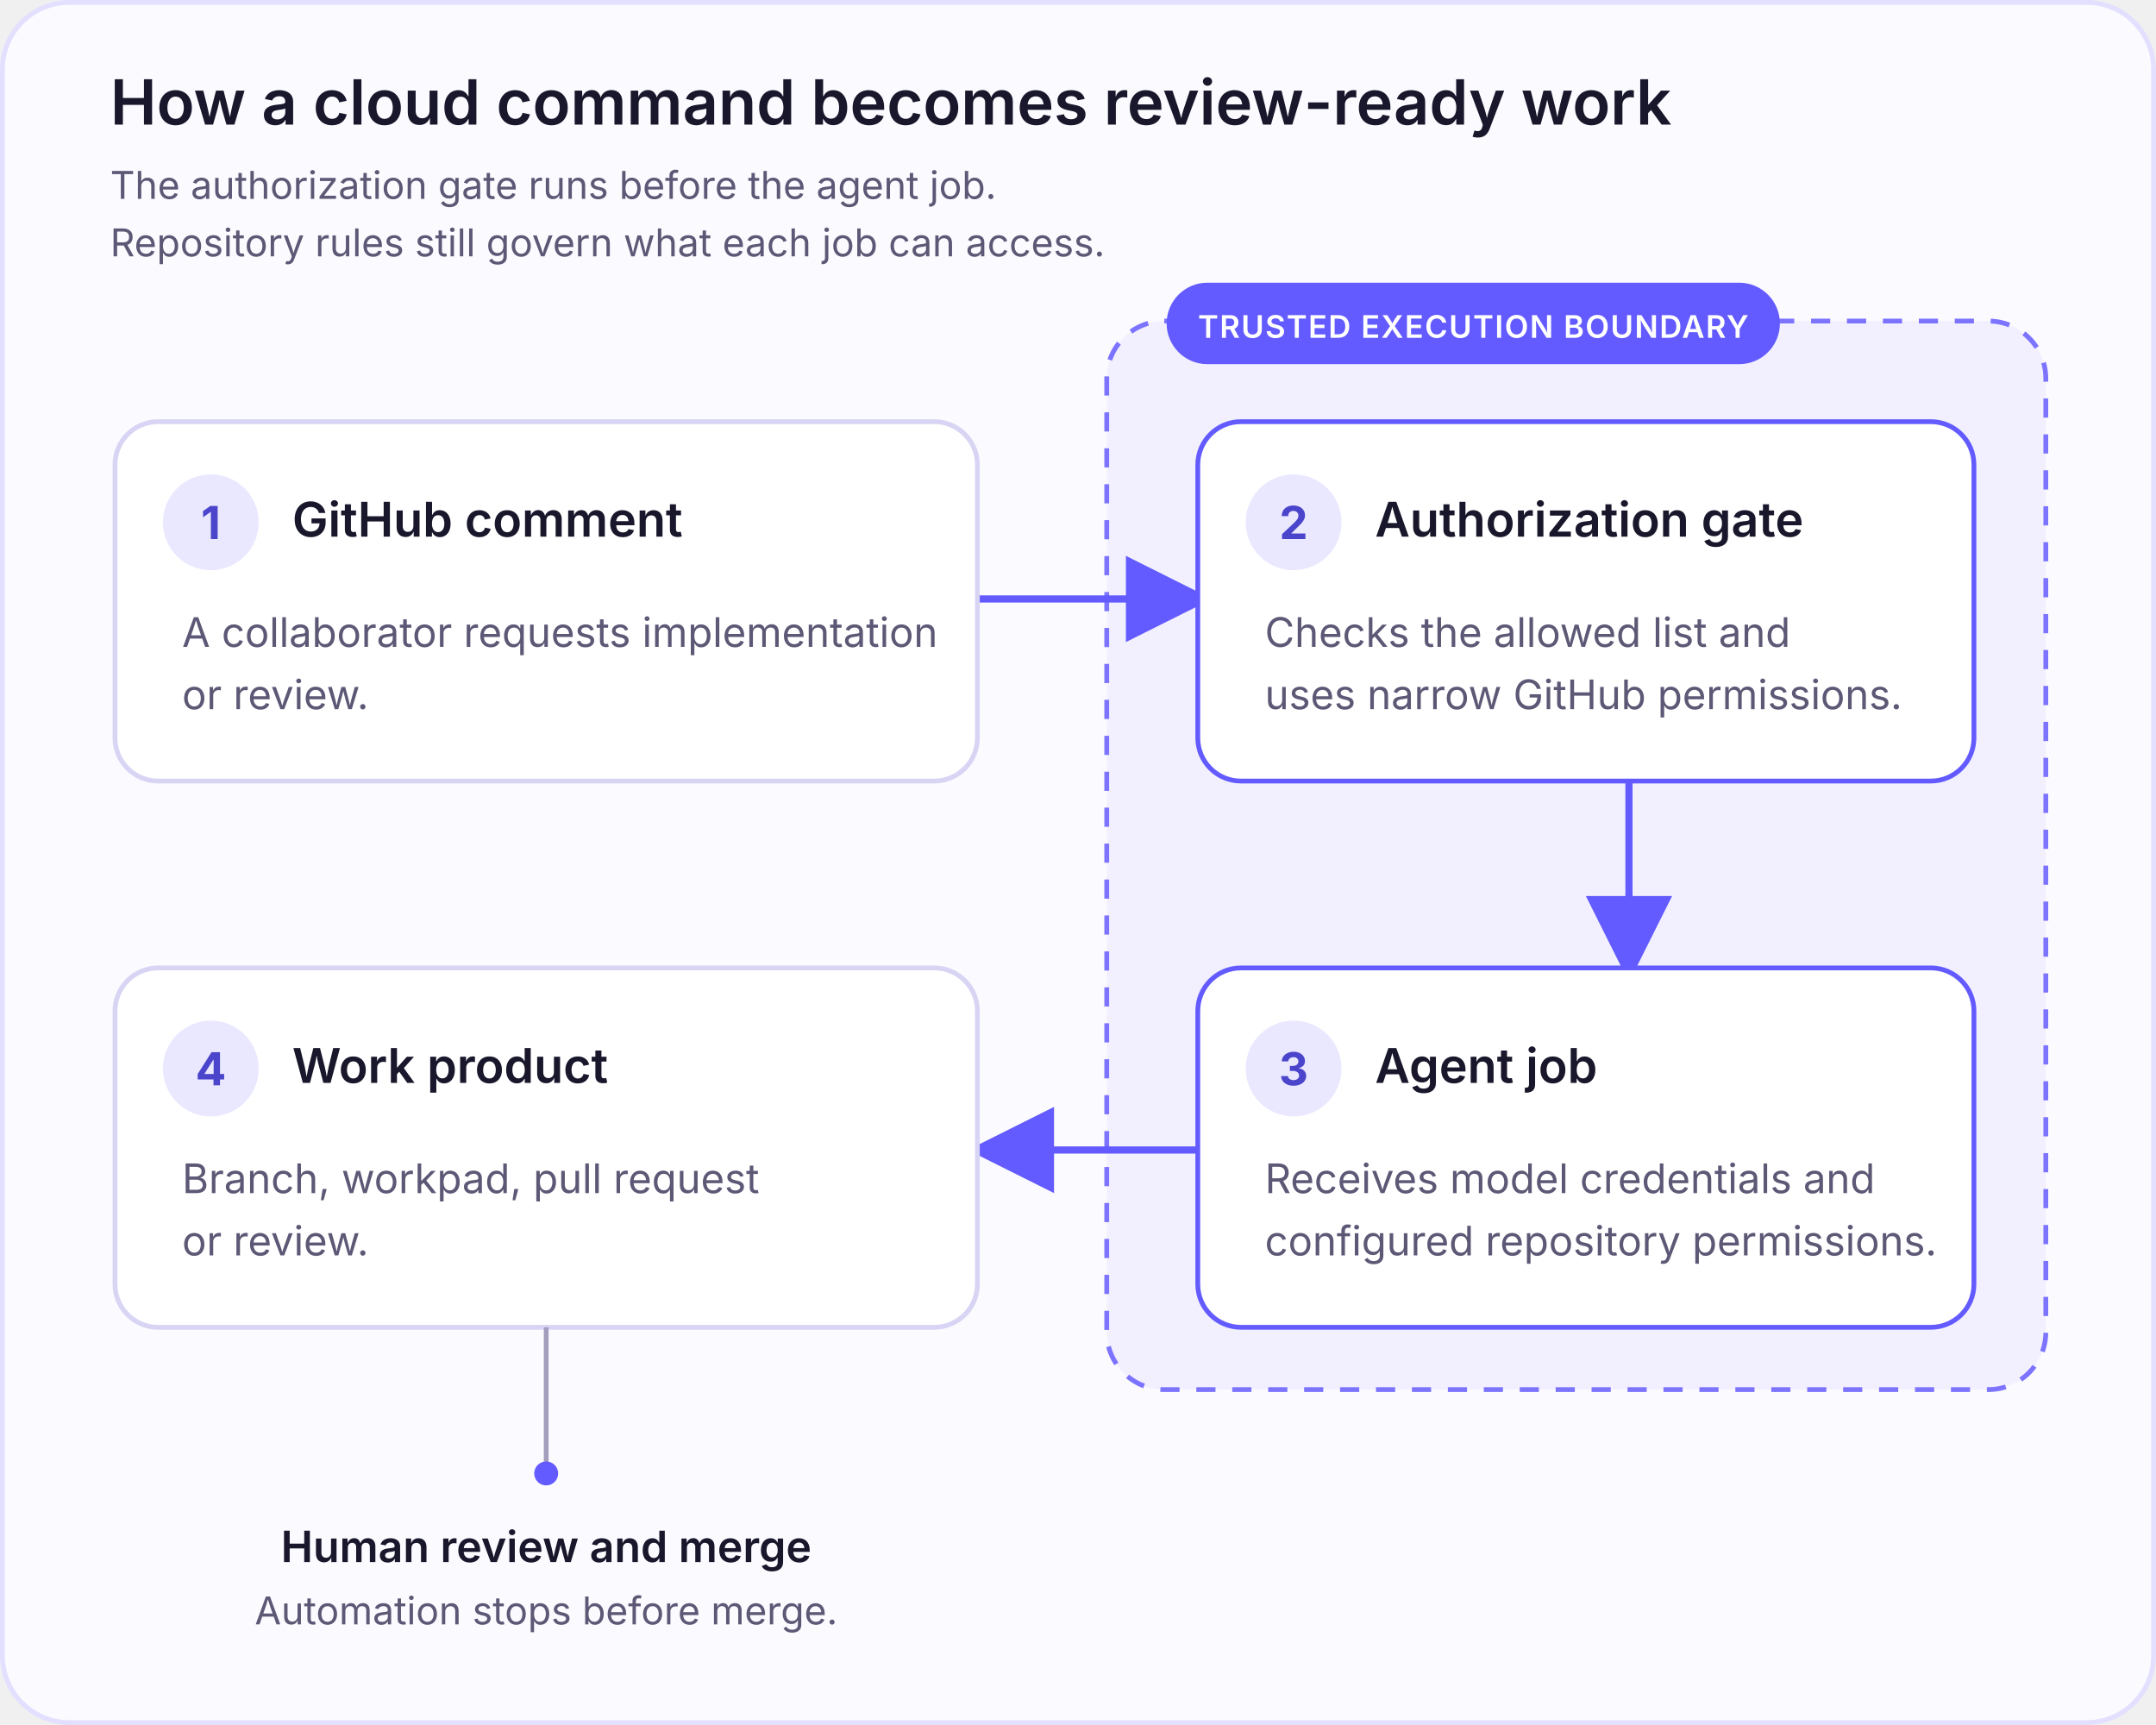
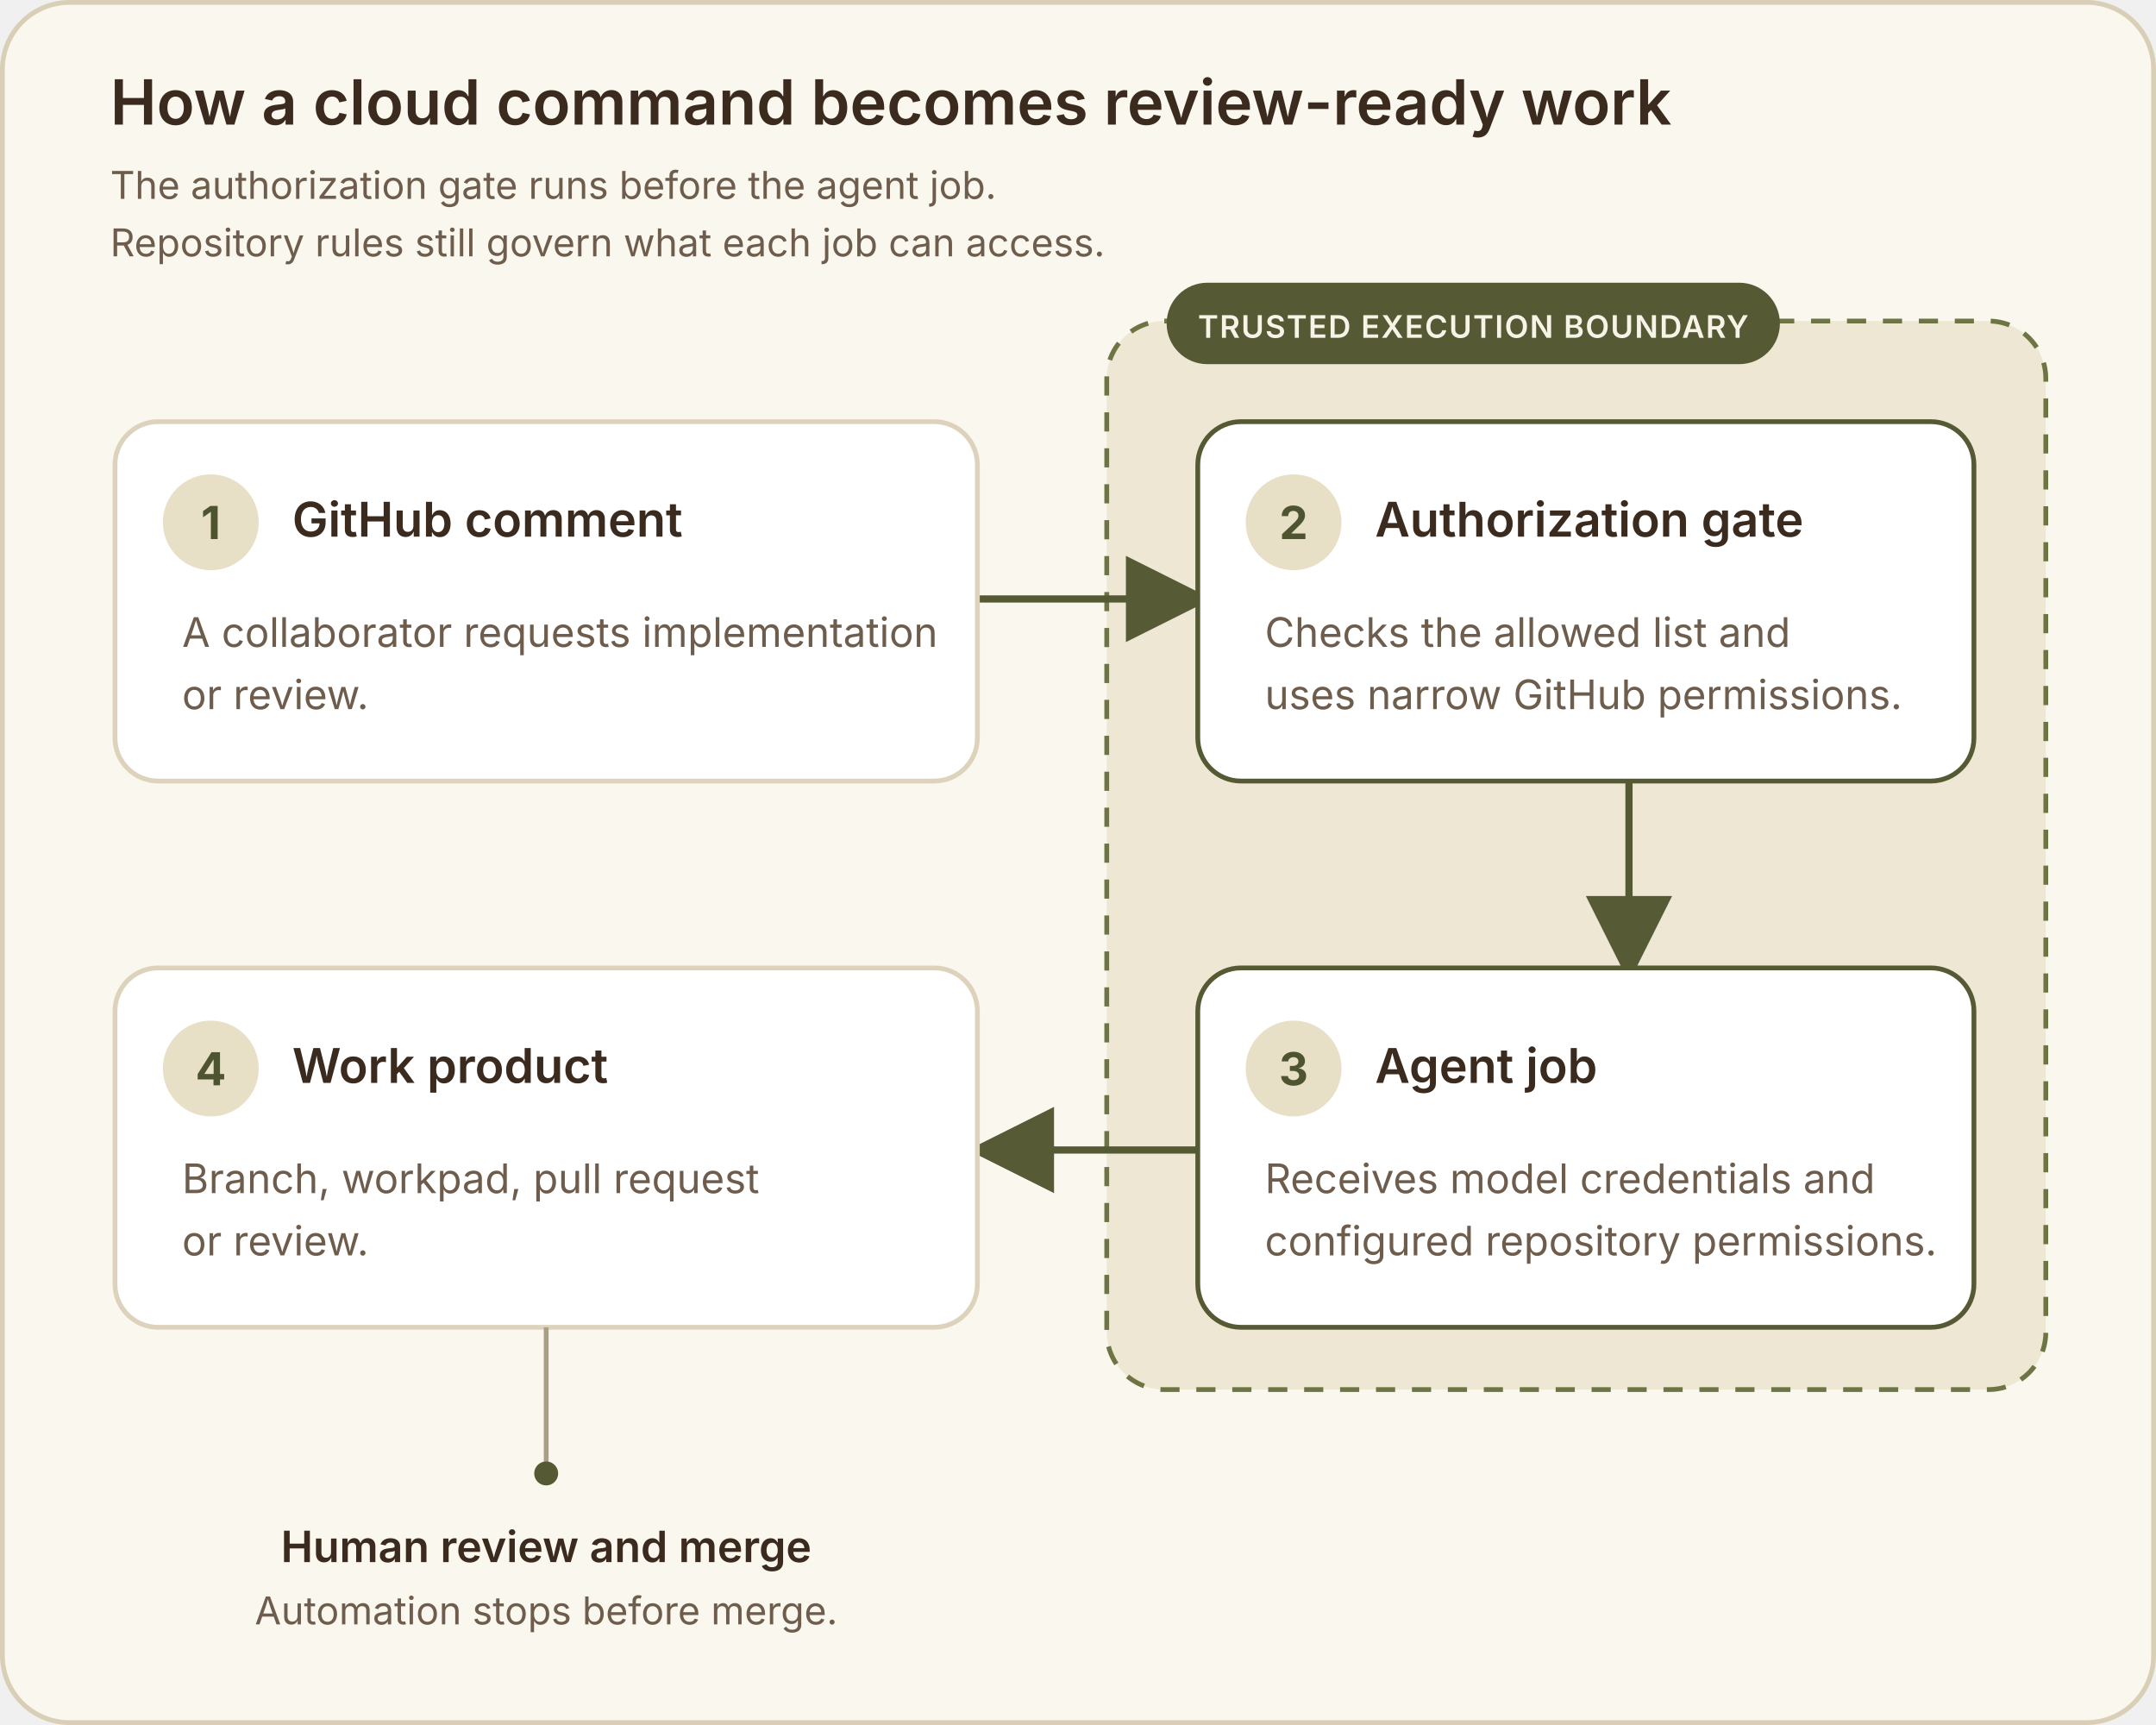
<svg xmlns="http://www.w3.org/2000/svg" width="900" height="720" viewBox="0 0 900 720" role="img" aria-labelledby="title" aria-describedby="description">
+   <style>
+     @media (prefers-color-scheme: dark) {
+       [fill="#FAF7EE"] { fill: #4A3221; }
+       [stroke="#D9CFB6"] { stroke: #6C7440; }
+       rect[fill="#FFFFFF"] { fill: #5D4230; }
+       [fill="#555934"] { fill: #6C7440; }
+       [stroke="#555934"] { stroke: #A9B06B; }
+       [fill="#565A35"] { fill: #A9B06B; }
+       [fill="#4F5430"] { fill: #DCE0B8; }
+       [fill="#6E7544"] { fill: #B9BF7E; }
+       [fill="#E7DFC6"] { fill: #3E4425; }
+       [fill="#DDD3BC"] { fill: #4E5330; }
+       [fill="#EEE7D3"] { fill: #4F3A28; }
+       [fill="#A89F84"] { fill: #B7A98F; }
+       [fill="#3B2A1E"] { fill: #F2E6D8; }
+       [fill="#6E5D4C"] { fill: #D9C6B2; }
+       [fill="#FFF8EC"] { fill: #4C3A20; }
+       [fill="#7A4D00"] { fill: #F0C980; }
+       [fill="#F0F8F4"] { fill: #2E4034; }
+       [fill="#E8F5EF"] { fill: #2E4034; }
+       [fill="#2F6B51"] { fill: #9FD4BC; }
+     }
+   </style>
  <defs>
    <marker id="arrow" markerWidth="12" markerHeight="12" refX="10" refY="6" orient="auto" markerUnits="strokeWidth">
-       <path d="M 0 0 L 12 6 L 0 12 z" fill="#635BFF" />
+       <path d="M 0 0 L 12 6 L 0 12 z" fill="#565A35" />
    </marker>
  </defs>
-   <rect x="1" y="1" width="898" height="718" rx="28" fill="#FBFAFF" stroke="#E2DFFF" stroke-width="2" />
+   <rect x="1" y="1" width="898" height="718" rx="28" fill="#FAF7EE" stroke="#D9CFB6" stroke-width="2" />
  <g font-family="Inter, ui-sans-serif, system-ui, -apple-system, BlinkMacSystemFont, 'Segoe UI', sans-serif">
-     <text x="46" y="52" fill="#19172B" font-size="26" font-weight="600">How a cloud command becomes review-ready work</text>
-     <text x="46" y="83" fill="#5C5875" font-size="16">The authorization gate runs before the agent job.</text>
-     <text x="46" y="107" fill="#5C5875" font-size="16">Repository rules still govern what each job can access.</text>
-     <rect x="462" y="134" width="392" height="446" rx="24" fill="#F2F0FF" stroke="#7C73FF" stroke-width="2" stroke-dasharray="8 7" />
-     <rect x="487" y="118" width="256" height="34" rx="17" fill="#635BFF" />
-     <text x="615" y="141" fill="#FFFFFF" font-size="13" font-weight="600" text-anchor="middle" letter-spacing="0.5">TRUSTED EXECUTION BOUNDARY</text>
-     <line x1="408" y1="250" x2="500" y2="250" stroke="#635BFF" stroke-width="3" marker-end="url(#arrow)" />
-     <line x1="680" y1="326" x2="680" y2="404" stroke="#635BFF" stroke-width="3" marker-end="url(#arrow)" />
-     <line x1="502" y1="480" x2="410" y2="480" stroke="#635BFF" stroke-width="3" marker-end="url(#arrow)" />
+     <text x="46" y="52" fill="#3B2A1E" font-size="26" font-weight="600">How a cloud command becomes review-ready work</text>
+     <text x="46" y="83" fill="#6E5D4C" font-size="16">The authorization gate runs before the agent job.</text>
+     <text x="46" y="107" fill="#6E5D4C" font-size="16">Repository rules still govern what each job can access.</text>
+     <rect x="462" y="134" width="392" height="446" rx="24" fill="#EEE7D3" stroke="#6E7544" stroke-width="2" stroke-dasharray="8 7" />
+     <rect x="487" y="118" width="256" height="34" rx="17" fill="#555934" />
+     <text x="615" y="141" fill="#F7F3E6" font-size="13" font-weight="600" text-anchor="middle" letter-spacing="0.5">TRUSTED EXECUTION BOUNDARY</text>
+     <line x1="408" y1="250" x2="500" y2="250" stroke="#555934" stroke-width="3" marker-end="url(#arrow)" />
+     <line x1="680" y1="326" x2="680" y2="404" stroke="#555934" stroke-width="3" marker-end="url(#arrow)" />
+     <line x1="502" y1="480" x2="410" y2="480" stroke="#555934" stroke-width="3" marker-end="url(#arrow)" />
    <g>
-       <rect x="48" y="176" width="360" height="150" rx="18" fill="#FFFFFF" stroke="#D8D4F4" stroke-width="2" />
-       <circle cx="88" cy="218" r="20" fill="#EAE8FF" />
-       <text x="88" y="225" fill="#4B45CC" font-size="19" font-weight="700" text-anchor="middle">1</text>
-       <text x="122" y="224" fill="#19172B" font-size="20" font-weight="600">GitHub comment</text>
-       <text x="76" y="270" fill="#5C5875" font-size="17">A collaborator requests implementation</text>
-       <text x="76" y="296" fill="#5C5875" font-size="17">or review.</text>
+       <rect x="48" y="176" width="360" height="150" rx="18" fill="#FFFFFF" stroke="#DDD3BC" stroke-width="2" />
+       <circle cx="88" cy="218" r="20" fill="#E7DFC6" />
+       <text x="88" y="225" fill="#4F5430" font-size="19" font-weight="700" text-anchor="middle">1</text>
+       <text x="122" y="224" fill="#3B2A1E" font-size="20" font-weight="600">GitHub comment</text>
+       <text x="76" y="270" fill="#6E5D4C" font-size="17">A collaborator requests implementation</text>
+       <text x="76" y="296" fill="#6E5D4C" font-size="17">or review.</text>
    </g>
    <g>
-       <rect x="500" y="176" width="324" height="150" rx="18" fill="#FFFFFF" stroke="#635BFF" stroke-width="2" />
-       <circle cx="540" cy="218" r="20" fill="#EAE8FF" />
-       <text x="540" y="225" fill="#4B45CC" font-size="19" font-weight="700" text-anchor="middle">2</text>
-       <text x="574" y="224" fill="#19172B" font-size="20" font-weight="600">Authorization gate</text>
-       <text x="528" y="270" fill="#5C5875" font-size="17">Checks the allowed list and</text>
-       <text x="528" y="296" fill="#5C5875" font-size="17">uses narrow GitHub permissions.</text>
+       <rect x="500" y="176" width="324" height="150" rx="18" fill="#FFFFFF" stroke="#555934" stroke-width="2" />
+       <circle cx="540" cy="218" r="20" fill="#E7DFC6" />
+       <text x="540" y="225" fill="#4F5430" font-size="19" font-weight="700" text-anchor="middle">2</text>
+       <text x="574" y="224" fill="#3B2A1E" font-size="20" font-weight="600">Authorization gate</text>
+       <text x="528" y="270" fill="#6E5D4C" font-size="17">Checks the allowed list and</text>
+       <text x="528" y="296" fill="#6E5D4C" font-size="17">uses narrow GitHub permissions.</text>
    </g>
    <g>
-       <rect x="500" y="404" width="324" height="150" rx="18" fill="#FFFFFF" stroke="#635BFF" stroke-width="2" />
-       <circle cx="540" cy="446" r="20" fill="#EAE8FF" />
-       <text x="540" y="453" fill="#4B45CC" font-size="19" font-weight="700" text-anchor="middle">3</text>
-       <text x="574" y="452" fill="#19172B" font-size="20" font-weight="600">Agent job</text>
-       <text x="528" y="498" fill="#5C5875" font-size="17">Receives model credentials and</text>
-       <text x="528" y="524" fill="#5C5875" font-size="17">configured repository permissions.</text>
+       <rect x="500" y="404" width="324" height="150" rx="18" fill="#FFFFFF" stroke="#555934" stroke-width="2" />
+       <circle cx="540" cy="446" r="20" fill="#E7DFC6" />
+       <text x="540" y="453" fill="#4F5430" font-size="19" font-weight="700" text-anchor="middle">3</text>
+       <text x="574" y="452" fill="#3B2A1E" font-size="20" font-weight="600">Agent job</text>
+       <text x="528" y="498" fill="#6E5D4C" font-size="17">Receives model credentials and</text>
+       <text x="528" y="524" fill="#6E5D4C" font-size="17">configured repository permissions.</text>
    </g>
    <g>
-       <rect x="48" y="404" width="360" height="150" rx="18" fill="#FFFFFF" stroke="#D8D4F4" stroke-width="2" />
-       <circle cx="88" cy="446" r="20" fill="#EAE8FF" />
-       <text x="88" y="453" fill="#4B45CC" font-size="19" font-weight="700" text-anchor="middle">4</text>
-       <text x="122" y="452" fill="#19172B" font-size="20" font-weight="600">Work product</text>
-       <text x="76" y="498" fill="#5C5875" font-size="17">Branch, workpad, pull request</text>
-       <text x="76" y="524" fill="#5C5875" font-size="17">or review.</text>
+       <rect x="48" y="404" width="360" height="150" rx="18" fill="#FFFFFF" stroke="#DDD3BC" stroke-width="2" />
+       <circle cx="88" cy="446" r="20" fill="#E7DFC6" />
+       <text x="88" y="453" fill="#4F5430" font-size="19" font-weight="700" text-anchor="middle">4</text>
+       <text x="122" y="452" fill="#3B2A1E" font-size="20" font-weight="600">Work product</text>
+       <text x="76" y="498" fill="#6E5D4C" font-size="17">Branch, workpad, pull request</text>
+       <text x="76" y="524" fill="#6E5D4C" font-size="17">or review.</text>
    </g>
-     <line x1="228" y1="554" x2="228" y2="615" stroke="#A39EBE" stroke-width="2" />
-     <circle cx="228" cy="615" r="5" fill="#635BFF" />
-     <text x="228" y="652" fill="#19172B" font-size="18" font-weight="600" text-anchor="middle">Human review and merge</text>
-     <text x="228" y="678" fill="#5C5875" font-size="16" text-anchor="middle">Automation stops before merge.</text>
+     <line x1="228" y1="554" x2="228" y2="615" stroke="#A89F84" stroke-width="2" />
+     <circle cx="228" cy="615" r="5" fill="#555934" />
+     <text x="228" y="652" fill="#3B2A1E" font-size="18" font-weight="600" text-anchor="middle">Human review and merge</text>
+     <text x="228" y="678" fill="#6E5D4C" font-size="16" text-anchor="middle">Automation stops before merge.</text>
  </g>
</svg>
